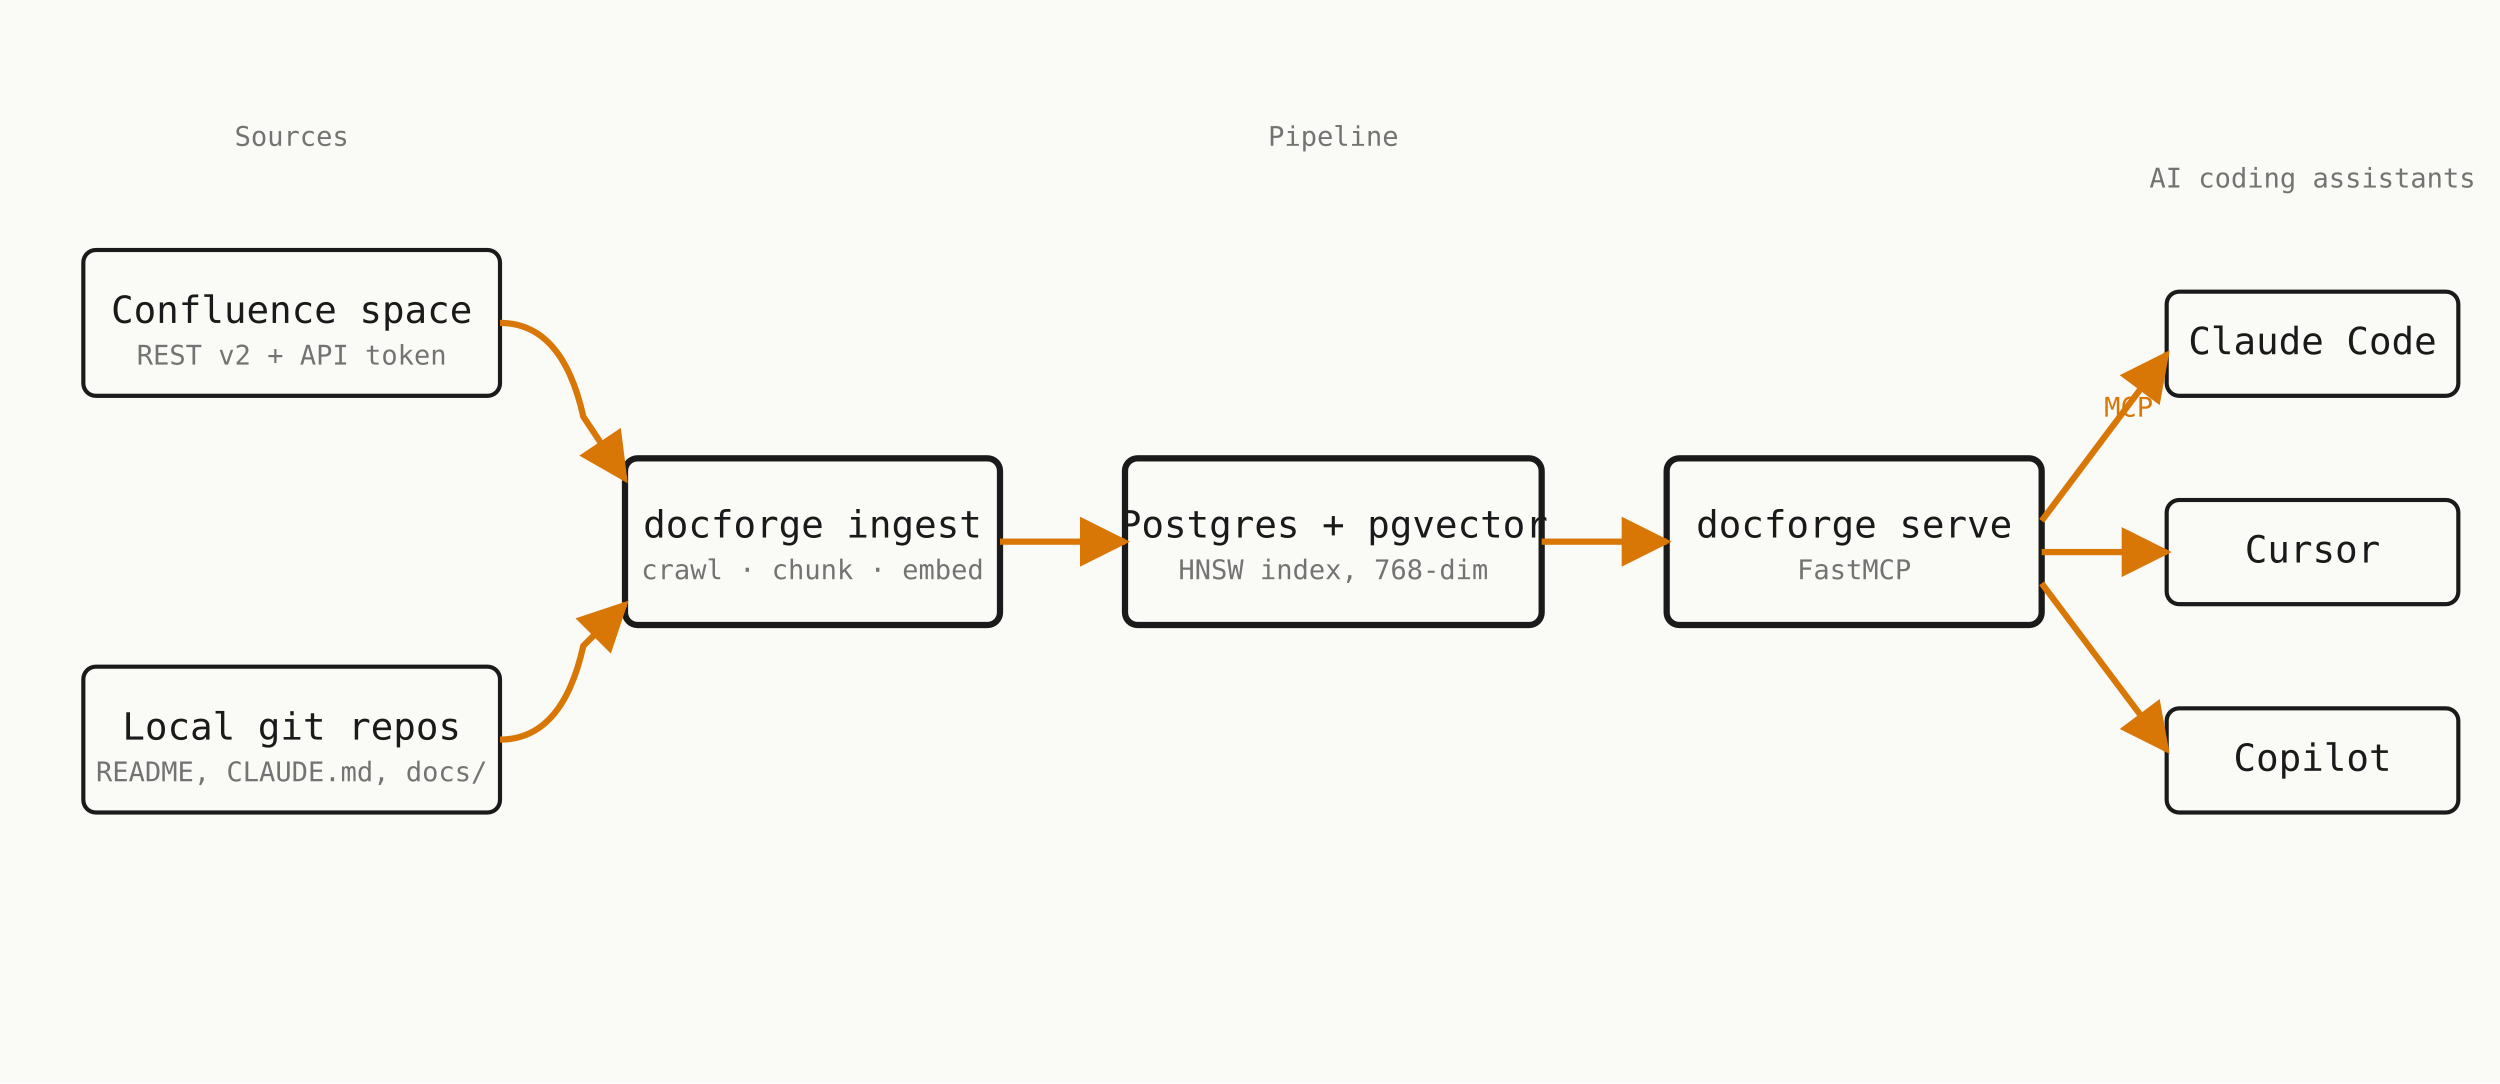
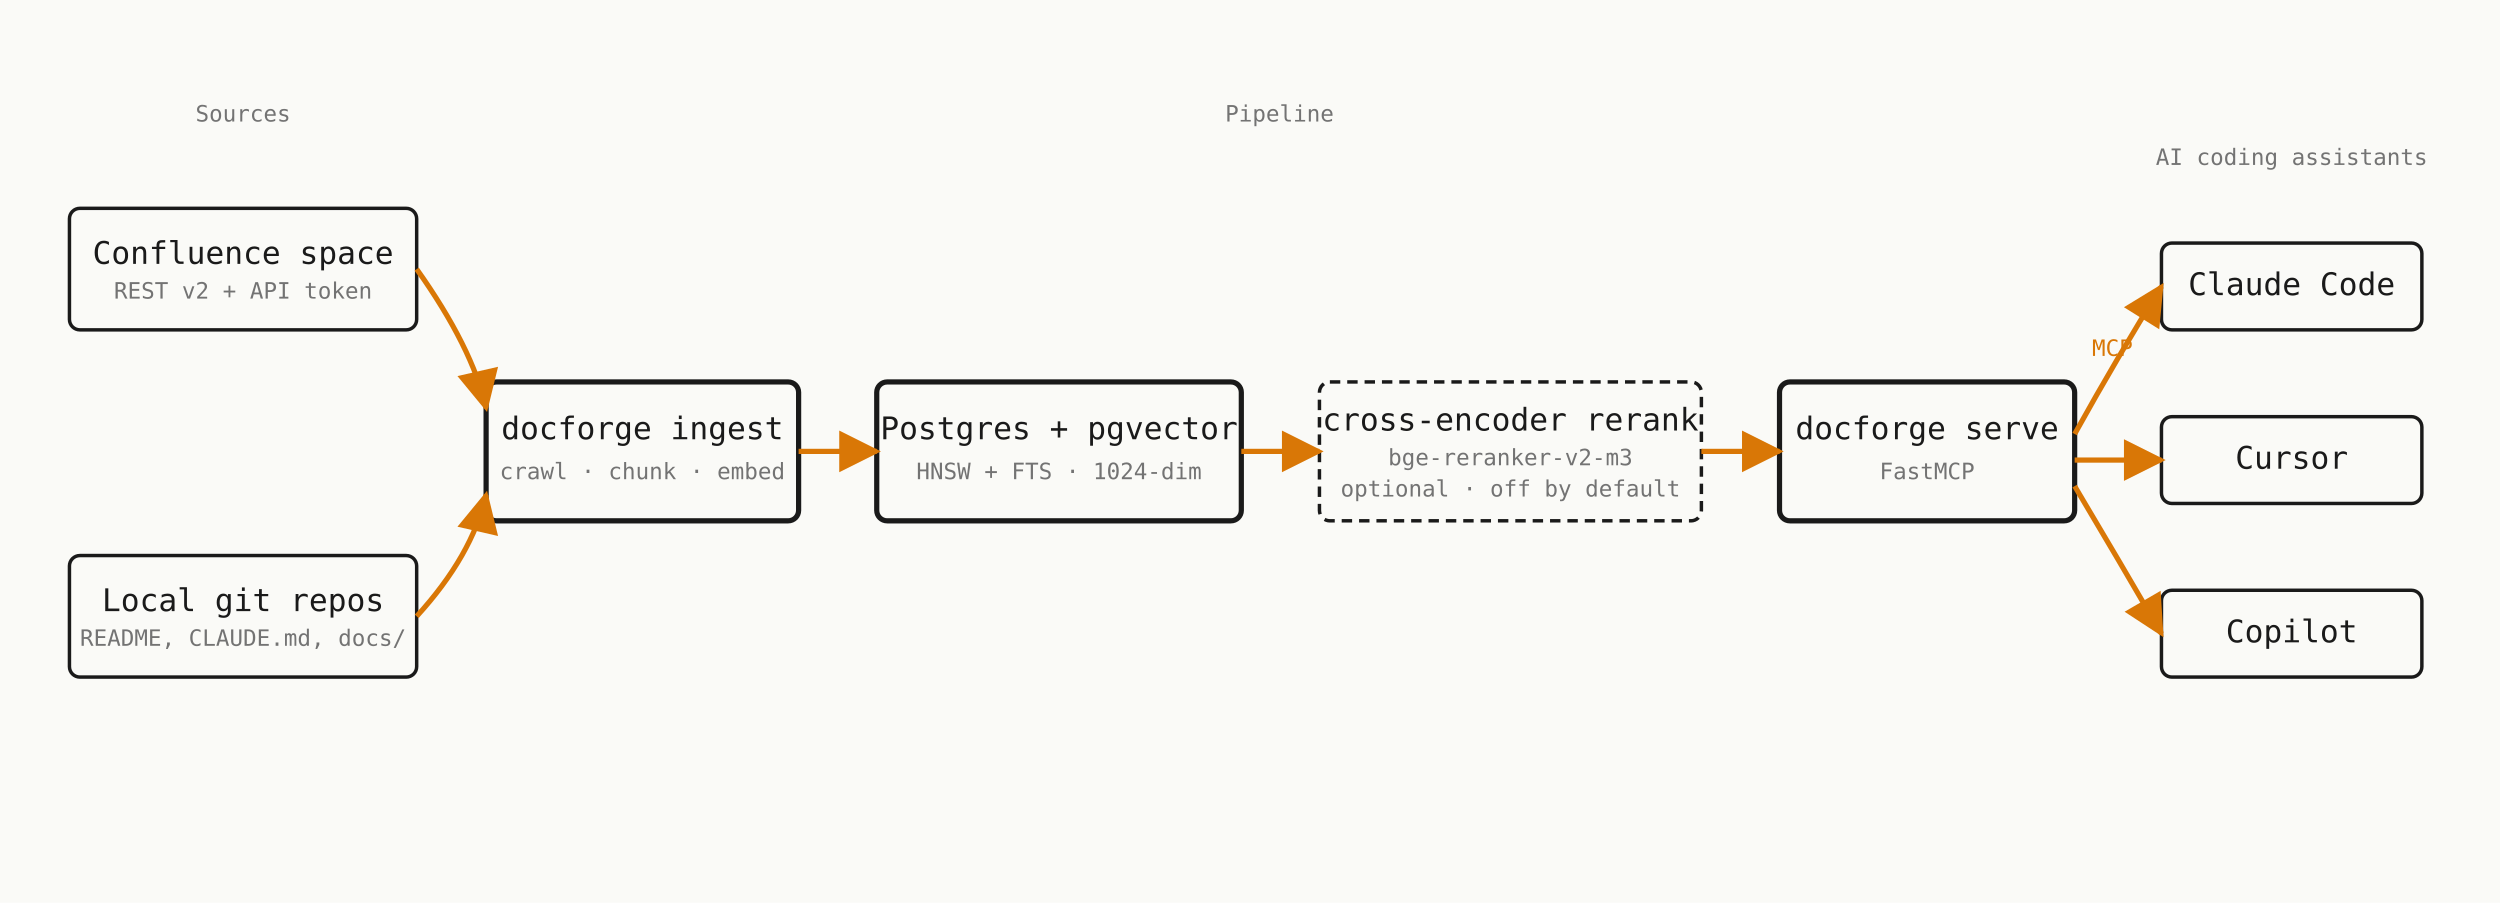
- <svg xmlns="http://www.w3.org/2000/svg" viewBox="0 0 1200 520" role="img" aria-label="docforge architecture: data flow from Confluence and local git repos through ingest, Postgres plus pgvector, and MCP server to AI coding assistants">
+ <svg xmlns="http://www.w3.org/2000/svg" viewBox="0 0 1440 520" role="img" aria-label="docforge architecture: Confluence and local git repos flow through docforge ingest into Postgres with pgvector (1024-dim); an optional cross-encoder reranker (BAAI/bge-reranker-v2-m3) re-scores the top hybrid candidates, then docforge serve exposes an MCP server consumed by Claude Code, Cursor, and Copilot">
  <style>
    .bg { fill: #fafaf7; }
    .box { fill: #fafaf7; stroke: #1a1a1a; stroke-width: 2; }
    .box-strong { fill: #fafaf7; stroke: #1a1a1a; stroke-width: 3; }
+     .box-optional { fill: #fafaf7; stroke: #1a1a1a; stroke-width: 2; stroke-dasharray: 6 4; }
    .label { font-family: ui-monospace, 'JetBrains Mono', Consolas, 'Cascadia Mono', monospace; font-size: 18px; fill: #1a1a1a; }
    .label-small { font-family: ui-monospace, 'JetBrains Mono', Consolas, 'Cascadia Mono', monospace; font-size: 13px; fill: #737373; }
    .arrow { stroke: #d97706; stroke-width: 3; fill: none; }
    .arrow-label { font-family: ui-monospace, 'JetBrains Mono', Consolas, 'Cascadia Mono', monospace; font-size: 13px; fill: #d97706; }
  </style>
-   <rect class="bg" width="1200" height="520" />
+   <rect class="bg" width="1440" height="520" />
  <rect class="box" x="40" y="120" width="200" height="70" rx="6" />
-   <text class="label" x="140" y="155" text-anchor="middle">Confluence space</text>
-   <text class="label-small" x="140" y="175" text-anchor="middle">REST v2 + API token</text>
+   <text class="label" x="140" y="152" text-anchor="middle">Confluence space</text>
+   <text class="label-small" x="140" y="172" text-anchor="middle">REST v2 + API token</text>
  <rect class="box" x="40" y="320" width="200" height="70" rx="6" />
-   <text class="label" x="140" y="355" text-anchor="middle">Local git repos</text>
-   <text class="label-small" x="140" y="375" text-anchor="middle">README, CLAUDE.md, docs/</text>
-   <rect class="box-strong" x="300" y="220" width="180" height="80" rx="6" />
-   <text class="label" x="390" y="258" text-anchor="middle">docforge ingest</text>
-   <text class="label-small" x="390" y="278" text-anchor="middle">crawl · chunk · embed</text>
-   <rect class="box-strong" x="540" y="220" width="200" height="80" rx="6" />
-   <text class="label" x="640" y="258" text-anchor="middle">Postgres + pgvector</text>
-   <text class="label-small" x="640" y="278" text-anchor="middle">HNSW index, 768-dim</text>
-   <rect class="box-strong" x="800" y="220" width="180" height="80" rx="6" />
-   <text class="label" x="890" y="258" text-anchor="middle">docforge serve</text>
-   <text class="label-small" x="890" y="278" text-anchor="middle">FastMCP</text>
-   <rect class="box" x="1040" y="140" width="140" height="50" rx="6" />
-   <text class="label" x="1110" y="170" text-anchor="middle">Claude Code</text>
-   <rect class="box" x="1040" y="240" width="140" height="50" rx="6" />
-   <text class="label" x="1110" y="270" text-anchor="middle">Cursor</text>
-   <rect class="box" x="1040" y="340" width="140" height="50" rx="6" />
-   <text class="label" x="1110" y="370" text-anchor="middle">Copilot</text>
+   <text class="label" x="140" y="352" text-anchor="middle">Local git repos</text>
+   <text class="label-small" x="140" y="372" text-anchor="middle">README, CLAUDE.md, docs/</text>
+   <rect class="box-strong" x="280" y="220" width="180" height="80" rx="6" />
+   <text class="label" x="370" y="253" text-anchor="middle">docforge ingest</text>
+   <text class="label-small" x="370" y="276" text-anchor="middle">crawl · chunk · embed</text>
+   <rect class="box-strong" x="505" y="220" width="210" height="80" rx="6" />
+   <text class="label" x="610" y="253" text-anchor="middle">Postgres + pgvector</text>
+   <text class="label-small" x="610" y="276" text-anchor="middle">HNSW + FTS · 1024-dim</text>
+   <rect class="box-optional" x="760" y="220" width="220" height="80" rx="6" />
+   <text class="label" x="870" y="248" text-anchor="middle">cross-encoder rerank</text>
+   <text class="label-small" x="870" y="268" text-anchor="middle">bge-reranker-v2-m3</text>
+   <text class="label-small" x="870" y="286" text-anchor="middle">optional · off by default</text>
+   <rect class="box-strong" x="1025" y="220" width="170" height="80" rx="6" />
+   <text class="label" x="1110" y="253" text-anchor="middle">docforge serve</text>
+   <text class="label-small" x="1110" y="276" text-anchor="middle">FastMCP</text>
+   <rect class="box" x="1245" y="140" width="150" height="50" rx="6" />
+   <text class="label" x="1320" y="170" text-anchor="middle">Claude Code</text>
+   <rect class="box" x="1245" y="240" width="150" height="50" rx="6" />
+   <text class="label" x="1320" y="270" text-anchor="middle">Cursor</text>
+   <rect class="box" x="1245" y="340" width="150" height="50" rx="6" />
+   <text class="label" x="1320" y="370" text-anchor="middle">Copilot</text>
  <defs>
    <marker id="arrow-head" viewBox="0 0 10 10" refX="9" refY="5" markerWidth="8" markerHeight="8" orient="auto-start-reverse">
      <path d="M 0 0 L 10 5 L 0 10 z" fill="#d97706" />
    </marker>
  </defs>
-   <path class="arrow" d="M 240 155 Q 270 155 280 200 L 300 230" marker-end="url(#arrow-head)" />
-   <path class="arrow" d="M 240 355 Q 270 355 280 310 L 300 290" marker-end="url(#arrow-head)" />
-   <path class="arrow" d="M 480 260 L 540 260" marker-end="url(#arrow-head)" />
-   <path class="arrow" d="M 740 260 L 800 260" marker-end="url(#arrow-head)" />
-   <path class="arrow" d="M 980 250 Q 1010 210 1040 170" marker-end="url(#arrow-head)" />
-   <path class="arrow" d="M 980 265 L 1040 265" marker-end="url(#arrow-head)" />
-   <path class="arrow" d="M 980 280 Q 1010 320 1040 360" marker-end="url(#arrow-head)" />
-   <text class="arrow-label" x="1010" y="200">MCP</text>
+   <path class="arrow" d="M 240 155 Q 272 200 280 235" marker-end="url(#arrow-head)" />
+   <path class="arrow" d="M 240 355 Q 272 320 280 285" marker-end="url(#arrow-head)" />
+   <path class="arrow" d="M 460 260 L 505 260" marker-end="url(#arrow-head)" />
+   <path class="arrow" d="M 715 260 L 760 260" marker-end="url(#arrow-head)" />
+   <path class="arrow" d="M 980 260 L 1025 260" marker-end="url(#arrow-head)" />
+   <path class="arrow" d="M 1195 250 Q 1220 205 1245 165" marker-end="url(#arrow-head)" />
+   <path class="arrow" d="M 1195 265 L 1245 265" marker-end="url(#arrow-head)" />
+   <path class="arrow" d="M 1195 280 Q 1220 322 1245 365" marker-end="url(#arrow-head)" />
+   <text class="arrow-label" x="1205" y="205">MCP</text>
  <text class="label-small" x="140" y="70" text-anchor="middle" fill="#1a1a1a">Sources</text>
-   <text class="label-small" x="640" y="70" text-anchor="middle" fill="#1a1a1a">Pipeline</text>
-   <text class="label-small" x="1110" y="90" text-anchor="middle" fill="#1a1a1a">AI coding assistants</text>
+   <text class="label-small" x="737" y="70" text-anchor="middle" fill="#1a1a1a">Pipeline</text>
+   <text class="label-small" x="1320" y="95" text-anchor="middle" fill="#1a1a1a">AI coding assistants</text>
</svg>
